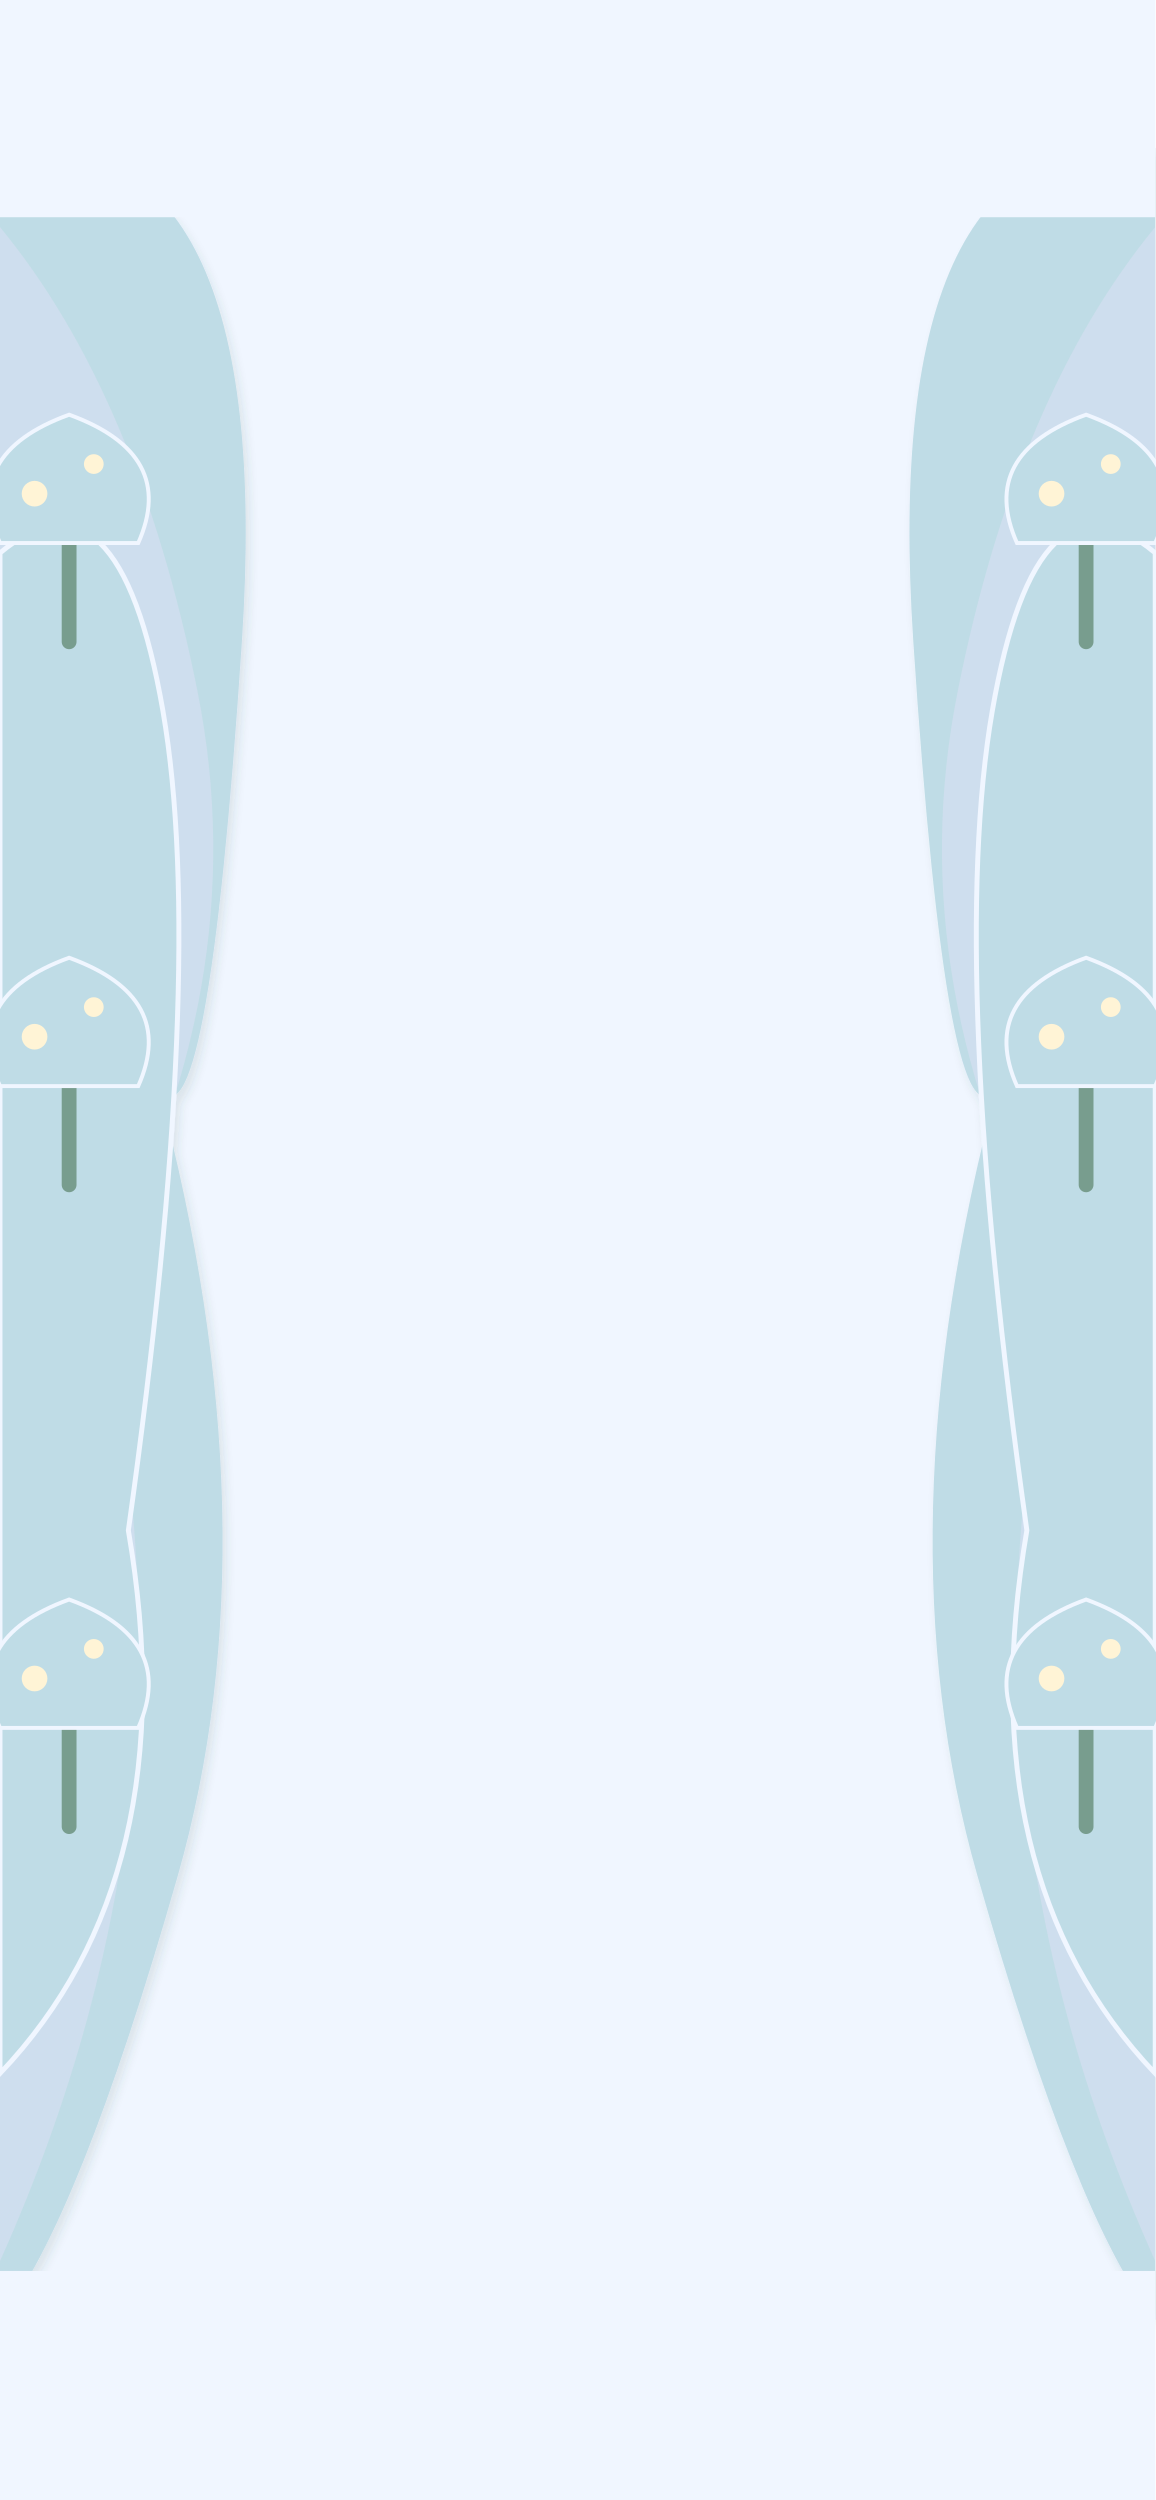
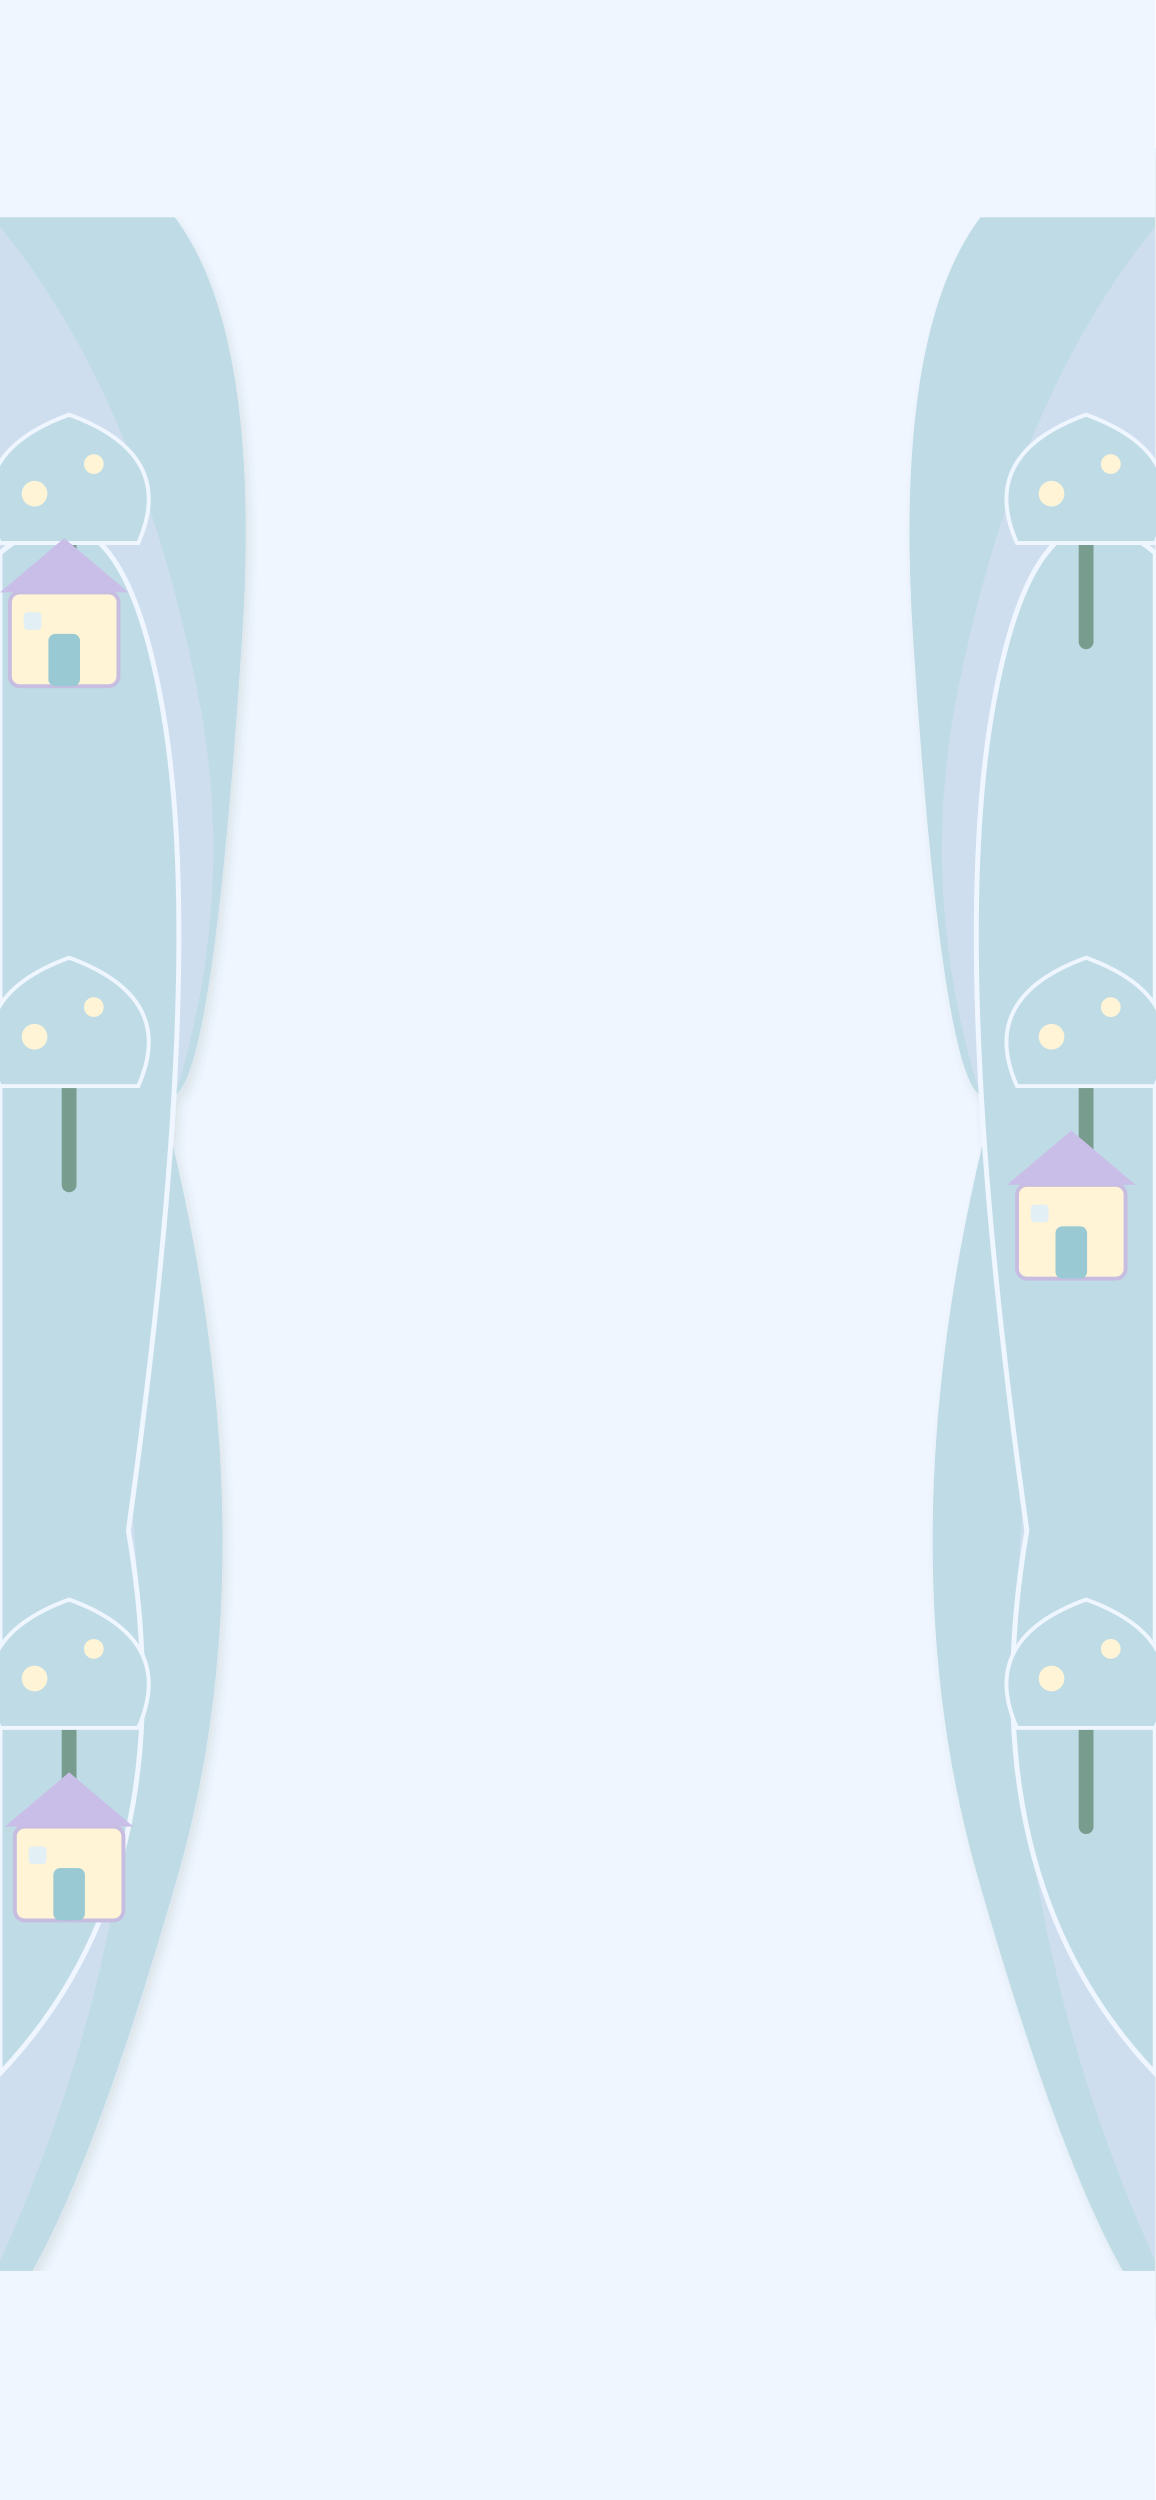
<svg xmlns="http://www.w3.org/2000/svg" width="1170" height="2532" viewBox="0 0 1170 2532">
  <defs>
    <filter id="paper">
      <feDropShadow dx="4" dy="8" stdDeviation="5" flood-color="#315c4d" flood-opacity=".12" />
    </filter>
  </defs>
  <rect width="1170" height="2532" fill="#f0f6ff" />
  <g filter="url(#paper)">
    <g transform="">
      <path d="M0 150Q280 120 245 650T160 1100Q280 1550 180 1900T0 2350Z" fill="#bfdce6" />
      <path d="M0 230Q140 400 200 700T95 1300Q220 1800 0 2290Z" fill="#eae2fb" opacity=".35" />
      <path d="M0 560Q120 460 165 720T130 1550Q190 1900 0 2100Z" fill="#bfdce6" stroke="#f0f6ff" stroke-width="5" />
    </g>
    <g transform="translate(70 550)">
      <path d="M0 100V-70" stroke="#789d8e" stroke-width="15" stroke-linecap="round" />
      <path d="M-70 0Q-110-90 0-130Q110-90 70 0Z" fill="#bfdce6" stroke="#f0f6ff" stroke-width="4" />
      <circle cx="-35" cy="-50" r="13" fill="#fff4d6" />
      <circle cx="25" cy="-80" r="10" fill="#fff4d6" />
    </g>
    <g transform="translate(70 1100)">
      <path d="M0 100V-70" stroke="#789d8e" stroke-width="15" stroke-linecap="round" />
      <path d="M-70 0Q-110-90 0-130Q110-90 70 0Z" fill="#bfdce6" stroke="#f0f6ff" stroke-width="4" />
      <circle cx="-35" cy="-50" r="13" fill="#fff4d6" />
      <circle cx="25" cy="-80" r="10" fill="#fff4d6" />
    </g>
    <g transform="translate(70 1750)">
      <path d="M0 100V-70" stroke="#789d8e" stroke-width="15" stroke-linecap="round" />
      <path d="M-70 0Q-110-90 0-130Q110-90 70 0Z" fill="#bfdce6" stroke="#f0f6ff" stroke-width="4" />
      <circle cx="-35" cy="-50" r="13" fill="#fff4d6" />
      <circle cx="25" cy="-80" r="10" fill="#fff4d6" />
    </g>
    <g transform="translate(1170 0) scale(-1 1)">
      <path d="M0 150Q280 120 245 650T160 1100Q280 1550 180 1900T0 2350Z" fill="#bfdce6" />
      <path d="M0 230Q140 400 200 700T95 1300Q220 1800 0 2290Z" fill="#eae2fb" opacity=".35" />
      <path d="M0 560Q120 460 165 720T130 1550Q190 1900 0 2100Z" fill="#bfdce6" stroke="#f0f6ff" stroke-width="5" />
    </g>
    <g transform="translate(1100 550)">
      <path d="M0 100V-70" stroke="#789d8e" stroke-width="15" stroke-linecap="round" />
      <path d="M-70 0Q-110-90 0-130Q110-90 70 0Z" fill="#bfdce6" stroke="#f0f6ff" stroke-width="4" />
      <circle cx="-35" cy="-50" r="13" fill="#fff4d6" />
      <circle cx="25" cy="-80" r="10" fill="#fff4d6" />
    </g>
    <g transform="translate(1100 1100)">
      <path d="M0 100V-70" stroke="#789d8e" stroke-width="15" stroke-linecap="round" />
      <path d="M-70 0Q-110-90 0-130Q110-90 70 0Z" fill="#bfdce6" stroke="#f0f6ff" stroke-width="4" />
      <circle cx="-35" cy="-50" r="13" fill="#fff4d6" />
      <circle cx="25" cy="-80" r="10" fill="#fff4d6" />
    </g>
    <g transform="translate(1100 1750)">
      <path d="M0 100V-70" stroke="#789d8e" stroke-width="15" stroke-linecap="round" />
      <path d="M-70 0Q-110-90 0-130Q110-90 70 0Z" fill="#bfdce6" stroke="#f0f6ff" stroke-width="4" />
      <circle cx="-35" cy="-50" r="13" fill="#fff4d6" />
      <circle cx="25" cy="-80" r="10" fill="#fff4d6" />
    </g>
  </g>
  <path d="M0 0H1170V220H0ZM0 2300H1170V2532H0Z" fill="#f0f6ff" />
+   <g transform="translate(10 600)">
+     <rect width="110" height="95" rx="10" fill="#fff4d6" stroke="#c6bde0" stroke-width="4" />
+     <path d="M-10 0 55-55 120 0Z" fill="#c9bee8" />
+     <rect x="39" y="42" width="32" height="53" rx="7" fill="#99c9d3" />
+     <rect x="14" y="20" width="18" height="18" rx="4" fill="#e2eff5" />
+   </g>
+   <g transform="translate(1030 1200)">
+     <rect width="110" height="95" rx="10" fill="#fff4d6" stroke="#c6bde0" stroke-width="4" />
+     <path d="M-10 0 55-55 120 0Z" fill="#c9bee8" />
+     <rect x="39" y="42" width="32" height="53" rx="7" fill="#99c9d3" />
+     <rect x="14" y="20" width="18" height="18" rx="4" fill="#e2eff5" />
+   </g>
+   <g transform="translate(15 1850)">
+     <rect width="110" height="95" rx="10" fill="#fff4d6" stroke="#c6bde0" stroke-width="4" />
+     <path d="M-10 0 55-55 120 0Z" fill="#c9bee8" />
+     <rect x="39" y="42" width="32" height="53" rx="7" fill="#99c9d3" />
+     <rect x="14" y="20" width="18" height="18" rx="4" fill="#e2eff5" />
+   </g>
</svg>
